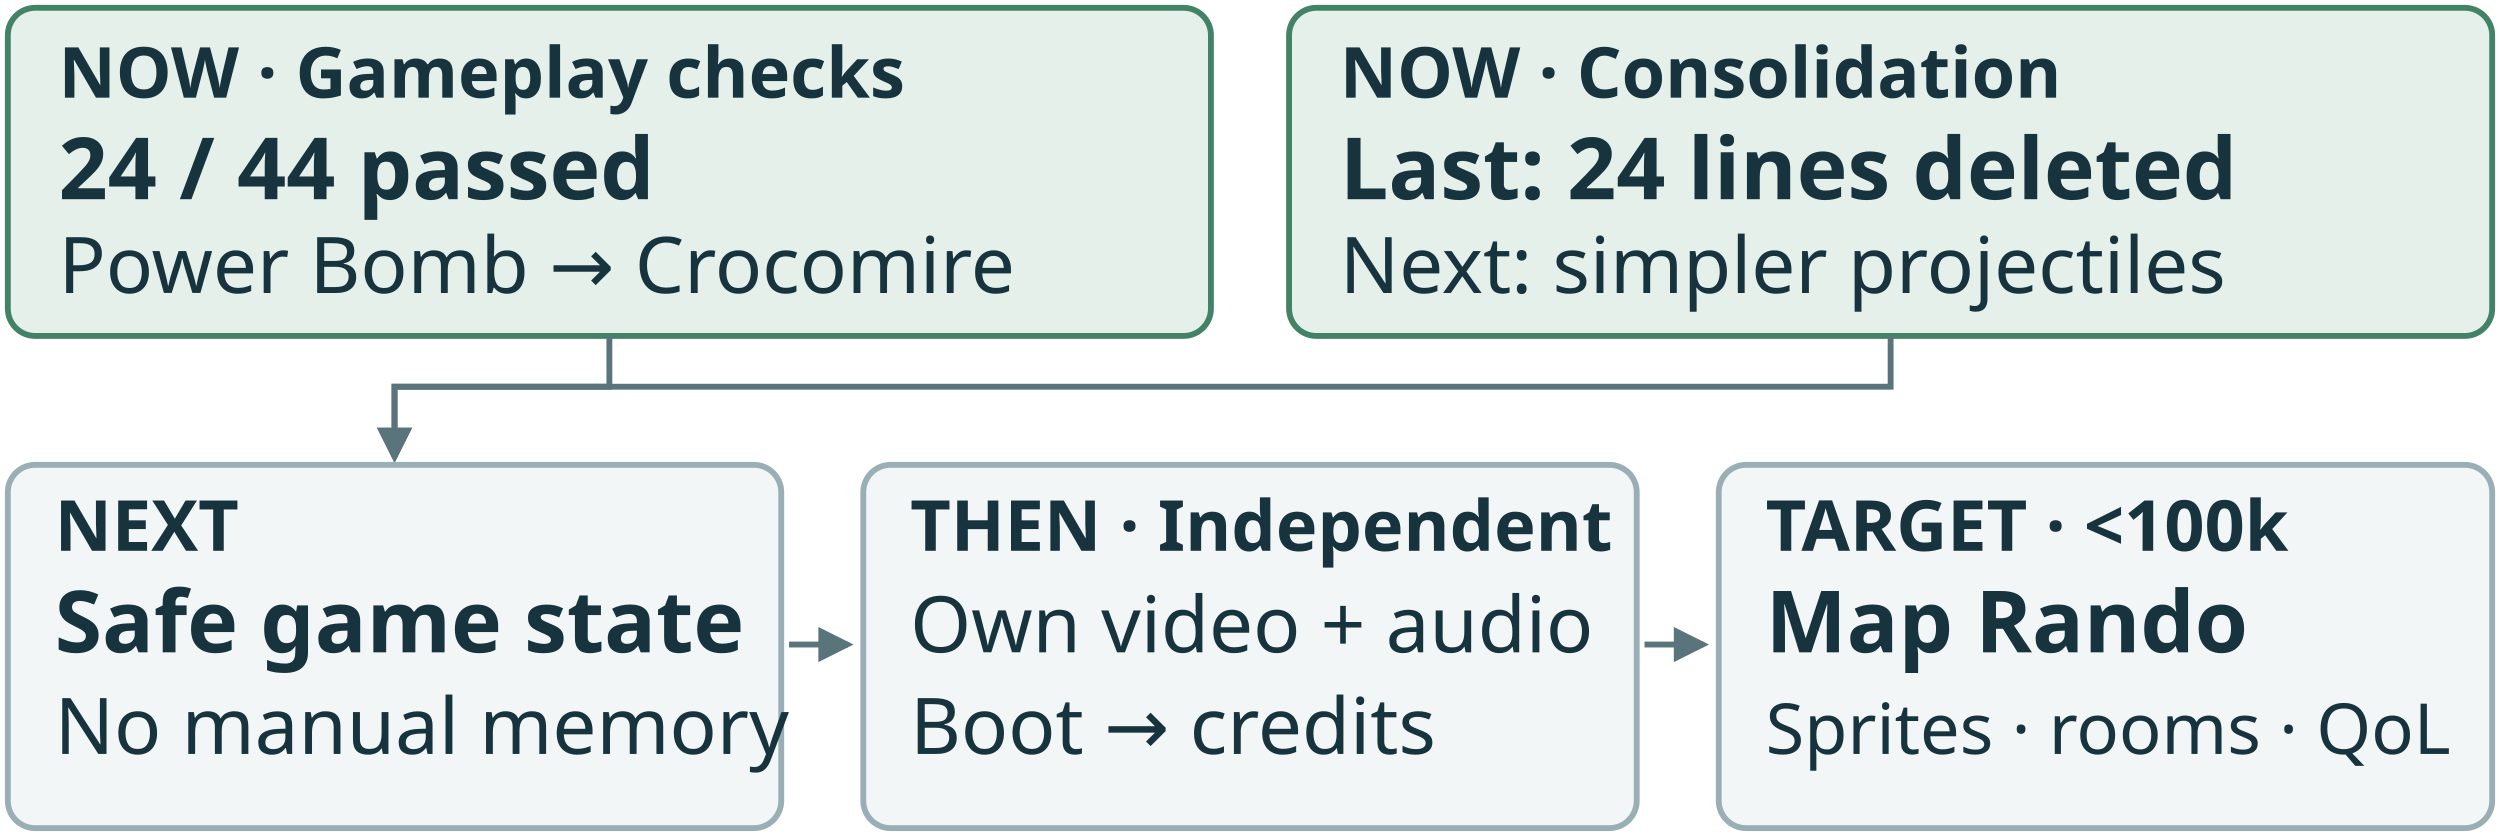
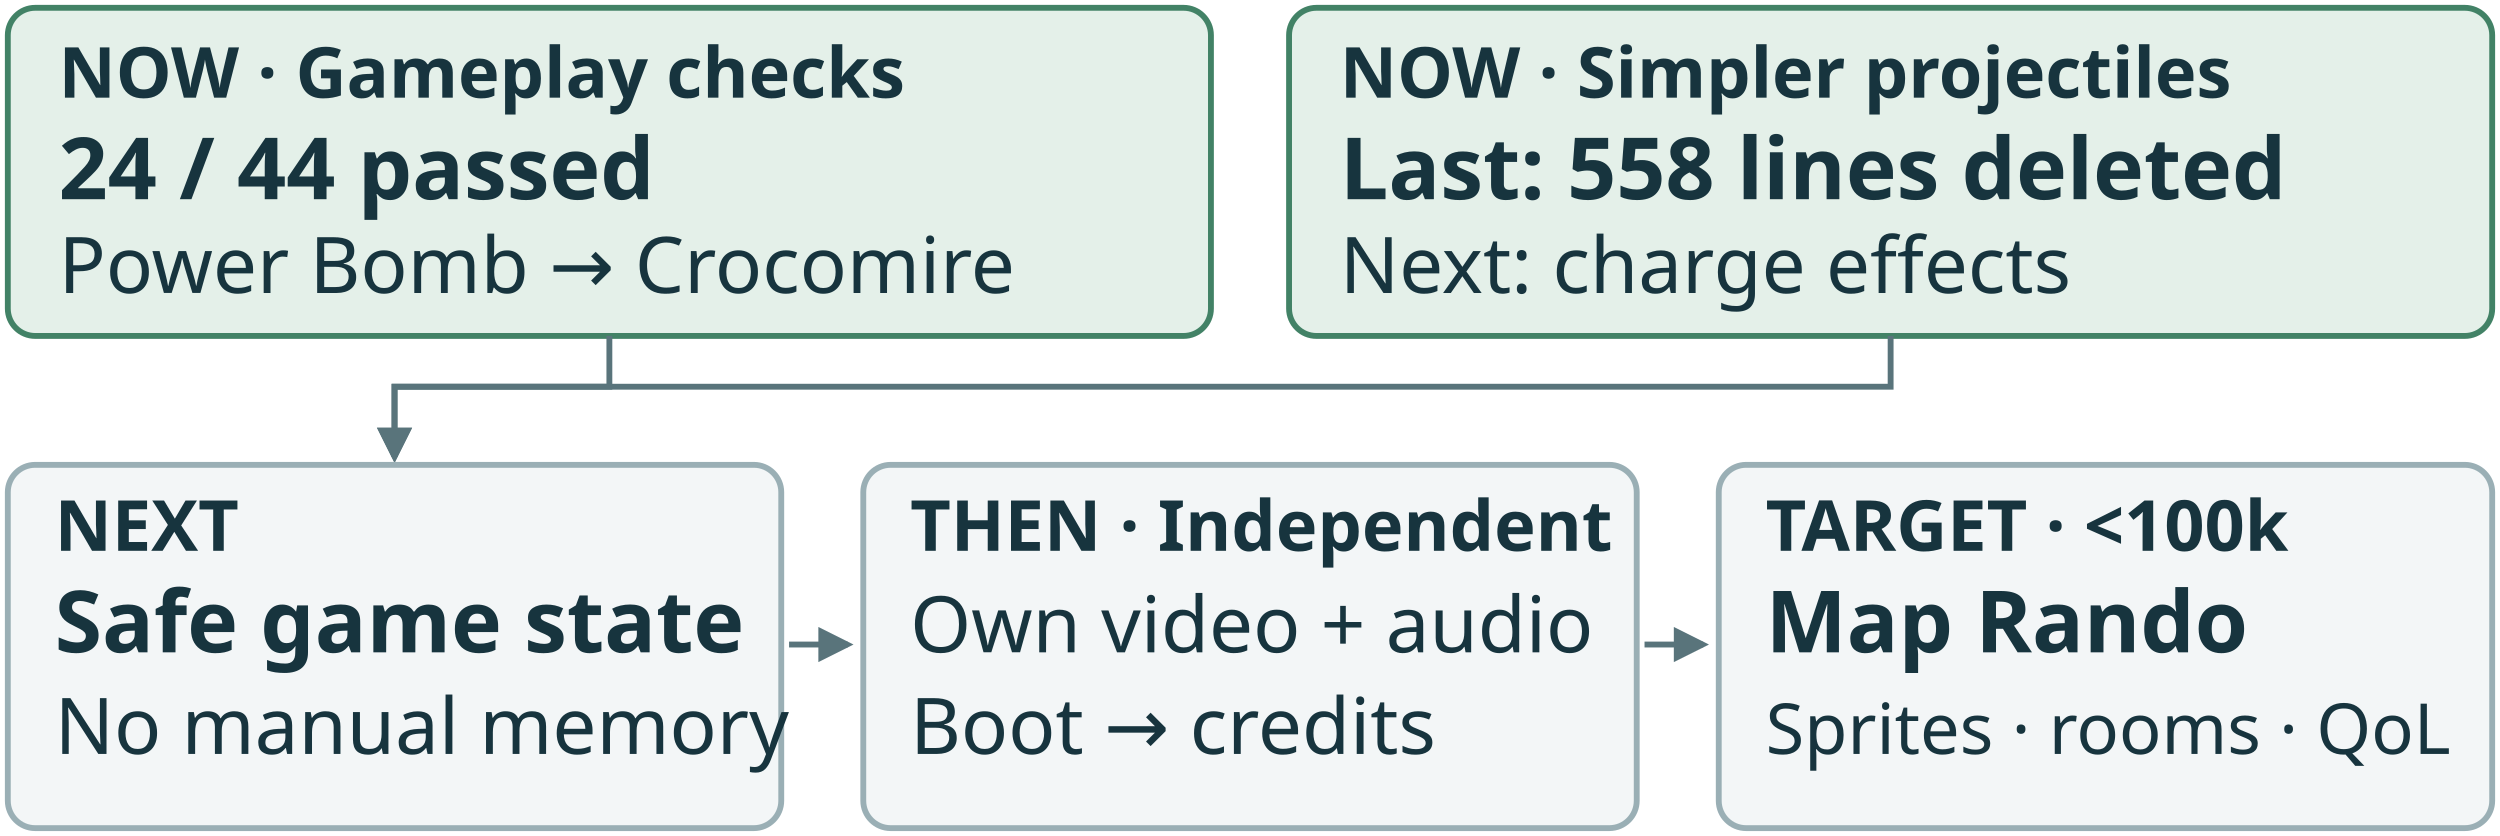
<svg xmlns="http://www.w3.org/2000/svg" width="640" height="214" viewBox="0 0 640 214" role="img" aria-labelledby="title description">
  <defs>
    <marker id="arrow" markerWidth="6" markerHeight="6" refX="5" refY="3" orient="auto">
      <path d="M0 0L6 3L0 6" fill="#59747b" />
    </marker>
  </defs>
  <style>text{font-family:system-ui,Segoe UI,sans-serif;fill:#17343e} .tag{font-size:18px;font-weight:650}.name{font-size:22px;font-weight:650}.note{font-size:20px}.small{font-size:18px}.now{fill:#e4f0e9;stroke:#428266}.later{fill:#f3f6f7;stroke:#9aafb5}rect{stroke-width:1.5}path.link{fill:none;stroke:#59747b;stroke-width:1.5;marker-end:url(#arrow)}</style>
  <g aria-label="Now: gameplay coverage">
    <rect class="now" x="2" y="2" width="308" height="84" rx="7" />
    <text x="15" y="25" class="tag">NOW · Gameplay checks</text>
    <text x="15" y="51" class="name">24 / 44 passed</text>
    <text x="15" y="75" class="note">Power Bomb → Crocomire</text>
  </g>
  <g aria-label="Now: consolidate covered code">
    <rect class="now" x="330" y="2" width="308" height="84" rx="7" />
-     <text x="343" y="25" class="tag">NOW · Consolidation</text>
-     <text x="343" y="51" class="name">Last: 24 lines deleted</text>
-     <text x="343" y="75" class="note">Next: simpler projectiles</text>
+     <text x="343" y="25" class="tag">NOW · Simpler projectiles</text>
+     <text x="343" y="51" class="name">Last: 558 lines deleted</text>
+     <text x="343" y="75" class="note">Next: charge effects</text>
  </g>
  <path class="link" d="M156 86V99H101V117" />
  <path class="link" d="M484 86V99H101V117" />
  <g aria-label="Next: owned safe state">
    <rect class="later" x="2" y="119" width="198" height="93" rx="7" />
    <text x="14" y="141" class="tag">NEXT</text>
    <text x="14" y="167" class="name">Safe game state</text>
    <text x="14" y="193" class="note">No manual memory</text>
  </g>
  <path class="link" d="M202 165H217" />
  <g aria-label="Then: independent engine">
    <rect class="later" x="221" y="119" width="198" height="93" rx="7" />
    <text x="233" y="141" class="tag">THEN · Independent</text>
    <text x="233" y="167" class="note">Own video + audio</text>
    <text x="233" y="193" class="note">Boot → credits</text>
  </g>
  <path class="link" d="M421 165H436" />
  <g aria-label="Target: Map Rando engine">
    <rect class="later" x="440" y="119" width="198" height="93" rx="7" />
    <text x="452" y="141" class="tag">TARGET · &lt;100k</text>
    <text x="452" y="167" class="name">Map Rando</text>
    <text x="452" y="193" class="small">Sprites · rooms · QoL</text>
  </g>
</svg>
